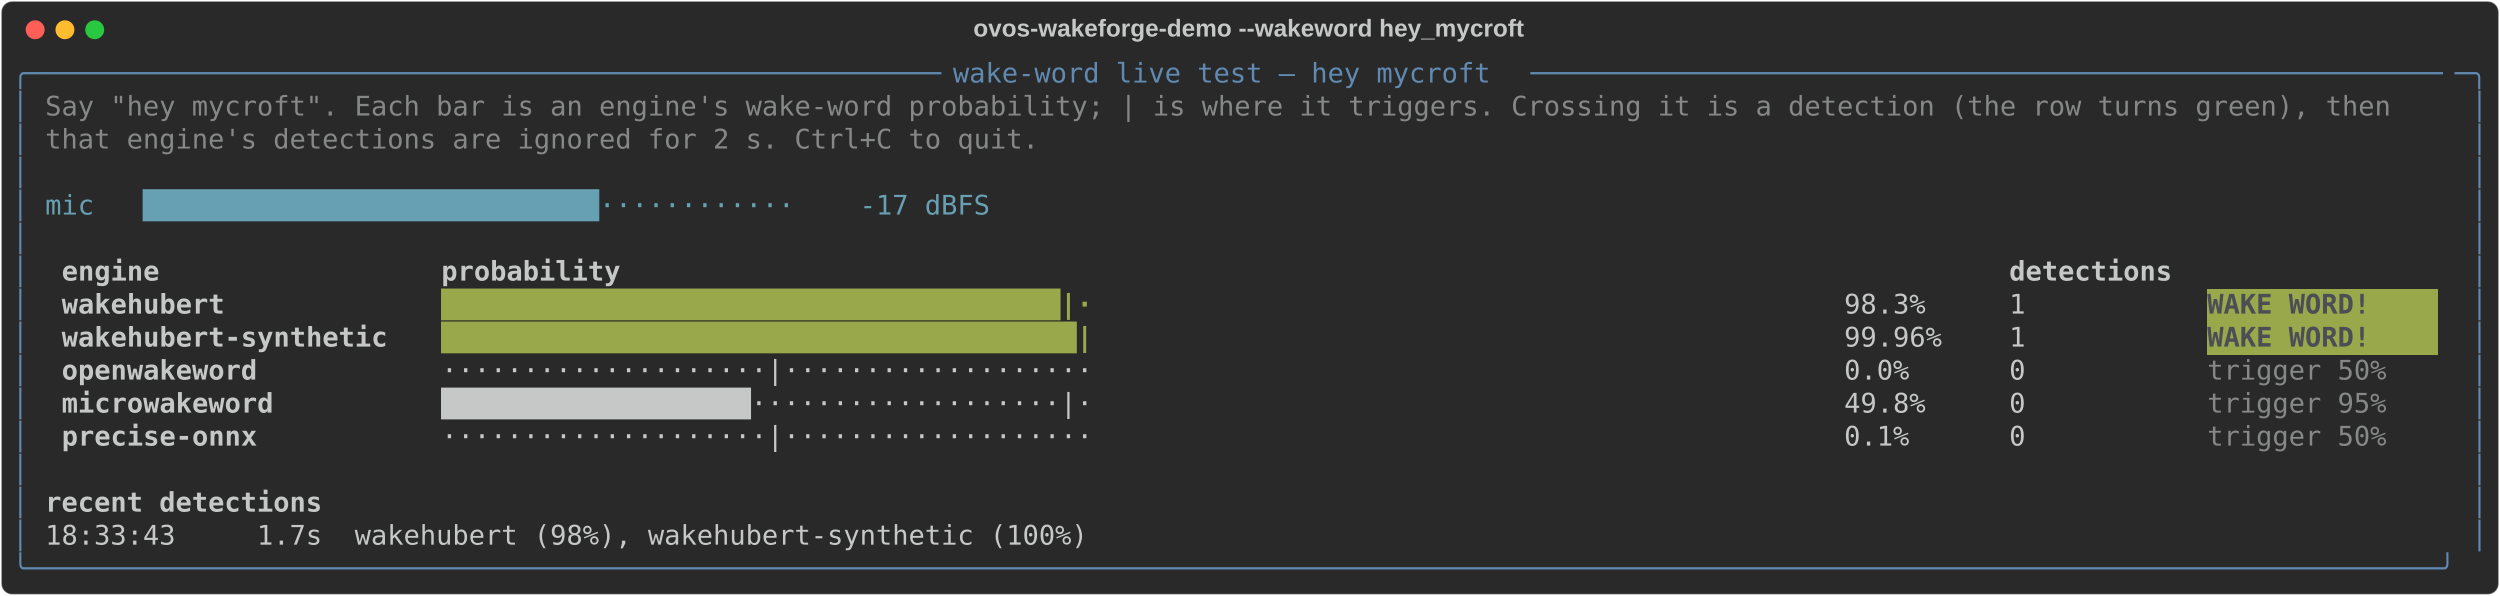
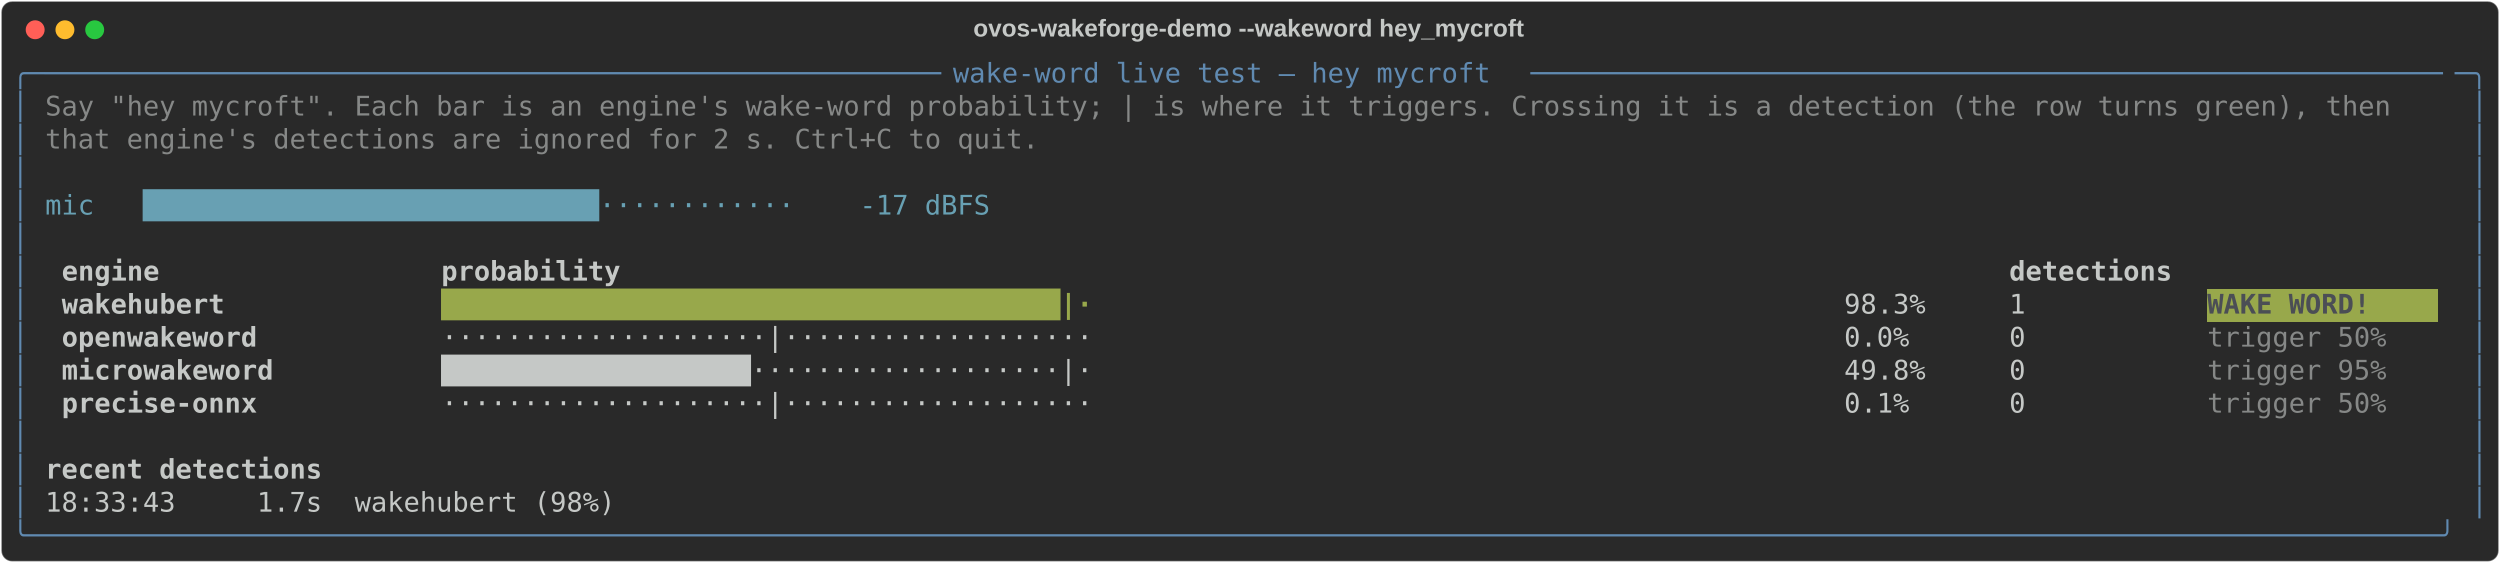
- <svg xmlns="http://www.w3.org/2000/svg" class="rich-terminal" viewBox="0 0 1848 440.4">
+ <svg xmlns="http://www.w3.org/2000/svg" class="rich-terminal" viewBox="0 0 1848 416">
  <style>

    @font-face {
        font-family: "Fira Code";
        src: local("FiraCode-Regular"),
                url("https://cdnjs.cloudflare.com/ajax/libs/firacode/6.2.0/woff2/FiraCode-Regular.woff2") format("woff2"),
                url("https://cdnjs.cloudflare.com/ajax/libs/firacode/6.2.0/woff/FiraCode-Regular.woff") format("woff");
        font-style: normal;
        font-weight: 400;
    }
    @font-face {
        font-family: "Fira Code";
        src: local("FiraCode-Bold"),
                url("https://cdnjs.cloudflare.com/ajax/libs/firacode/6.2.0/woff2/FiraCode-Bold.woff2") format("woff2"),
                url("https://cdnjs.cloudflare.com/ajax/libs/firacode/6.2.0/woff/FiraCode-Bold.woff") format("woff");
        font-style: bold;
        font-weight: 700;
    }

    .terminal-2746591086-matrix {
        font-family: Fira Code, monospace;
        font-size: 20px;
        line-height: 24.4px;
        font-variant-east-asian: full-width;
    }

    .terminal-2746591086-title {
        font-size: 18px;
        font-weight: bold;
        font-family: arial;
    }

    .terminal-2746591086-r1 { fill: #608ab1 }
.terminal-2746591086-r2 { fill: #c5c8c6 }
.terminal-2746591086-r3 { fill: #868887 }
.terminal-2746591086-r4 { fill: #68a0b3 }
.terminal-2746591086-r5 { fill: #c5c8c6;font-weight: bold }
.terminal-2746591086-r6 { fill: #98a84b;font-weight: bold }
.terminal-2746591086-r7 { fill: #4b4e55;font-weight: bold }
    </style>
  <defs>
    <clipPath id="terminal-2746591086-clip-terminal">
      <rect x="0" y="0" width="1829.0" height="389.4" />
    </clipPath>
    <clipPath id="terminal-2746591086-line-0">
      <rect x="0" y="1.5" width="1830" height="24.65" />
    </clipPath>
    <clipPath id="terminal-2746591086-line-1">
      <rect x="0" y="25.9" width="1830" height="24.65" />
    </clipPath>
    <clipPath id="terminal-2746591086-line-2">
      <rect x="0" y="50.3" width="1830" height="24.65" />
    </clipPath>
    <clipPath id="terminal-2746591086-line-3">
      <rect x="0" y="74.7" width="1830" height="24.65" />
    </clipPath>
    <clipPath id="terminal-2746591086-line-4">
      <rect x="0" y="99.1" width="1830" height="24.65" />
    </clipPath>
    <clipPath id="terminal-2746591086-line-5">
      <rect x="0" y="123.5" width="1830" height="24.65" />
    </clipPath>
    <clipPath id="terminal-2746591086-line-6">
      <rect x="0" y="147.9" width="1830" height="24.65" />
    </clipPath>
    <clipPath id="terminal-2746591086-line-7">
      <rect x="0" y="172.3" width="1830" height="24.65" />
    </clipPath>
    <clipPath id="terminal-2746591086-line-8">
      <rect x="0" y="196.7" width="1830" height="24.65" />
    </clipPath>
    <clipPath id="terminal-2746591086-line-9">
      <rect x="0" y="221.1" width="1830" height="24.65" />
    </clipPath>
    <clipPath id="terminal-2746591086-line-10">
      <rect x="0" y="245.5" width="1830" height="24.65" />
    </clipPath>
    <clipPath id="terminal-2746591086-line-11">
      <rect x="0" y="269.9" width="1830" height="24.65" />
    </clipPath>
    <clipPath id="terminal-2746591086-line-12">
      <rect x="0" y="294.3" width="1830" height="24.65" />
    </clipPath>
    <clipPath id="terminal-2746591086-line-13">
      <rect x="0" y="318.7" width="1830" height="24.65" />
    </clipPath>
    <clipPath id="terminal-2746591086-line-14">
      <rect x="0" y="343.1" width="1830" height="24.65" />
    </clipPath>
  </defs>
-   <rect fill="#292929" stroke="rgba(255,255,255,0.35)" stroke-width="1" x="1" y="1" width="1846" height="438.4" rx="8" />
+   <rect fill="#292929" stroke="rgba(255,255,255,0.35)" stroke-width="1" x="1" y="1" width="1846" height="414" rx="8" />
  <text class="terminal-2746591086-title" fill="#c5c8c6" text-anchor="middle" x="923" y="27">ovos-wakeforge-demo --wakeword hey_mycroft</text>
  <g transform="translate(26,22)">
    <circle cx="0" cy="0" r="7" fill="#ff5f57" />
    <circle cx="22" cy="0" r="7" fill="#febc2e" />
    <circle cx="44" cy="0" r="7" fill="#28c840" />
  </g>
  <g transform="translate(9, 41)" clip-path="url(#terminal-2746591086-clip-terminal)">
    <rect fill="#98a84b" x="1622.6" y="172.3" width="170.8" height="24.65" shape-rendering="crispEdges" />
-     <rect fill="#98a84b" x="1622.6" y="196.7" width="170.8" height="24.65" shape-rendering="crispEdges" />
    <g class="terminal-2746591086-matrix">
      <text class="terminal-2746591086-r1" x="0" y="20" textLength="24.4" clip-path="url(#terminal-2746591086-line-0)">╭─</text>
      <text class="terminal-2746591086-r1" x="24.4" y="20" textLength="671" clip-path="url(#terminal-2746591086-line-0)">───────────────────────────────────────────────────────</text>
      <text class="terminal-2746591086-r1" x="695.4" y="20" textLength="427" clip-path="url(#terminal-2746591086-line-0)"> wake-word live test — hey mycroft </text>
      <text class="terminal-2746591086-r1" x="1122.4" y="20" textLength="683.2" clip-path="url(#terminal-2746591086-line-0)">────────────────────────────────────────────────────────</text>
      <text class="terminal-2746591086-r1" x="1805.6" y="20" textLength="24.4" clip-path="url(#terminal-2746591086-line-0)">─╮</text>
      <text class="terminal-2746591086-r2" x="1830" y="20" textLength="12.2" clip-path="url(#terminal-2746591086-line-0)">
</text>
      <text class="terminal-2746591086-r1" x="0" y="44.4" textLength="12.2" clip-path="url(#terminal-2746591086-line-1)">│</text>
      <text class="terminal-2746591086-r3" x="24.4" y="44.4" textLength="1769" clip-path="url(#terminal-2746591086-line-1)">Say "hey mycroft". Each bar is an engine's wake-word probability; | is where it triggers. Crossing it is a detection (the row turns green), then </text>
      <text class="terminal-2746591086-r1" x="1817.8" y="44.4" textLength="12.2" clip-path="url(#terminal-2746591086-line-1)">│</text>
      <text class="terminal-2746591086-r2" x="1830" y="44.4" textLength="12.2" clip-path="url(#terminal-2746591086-line-1)">
</text>
      <text class="terminal-2746591086-r1" x="0" y="68.8" textLength="12.2" clip-path="url(#terminal-2746591086-line-2)">│</text>
      <text class="terminal-2746591086-r3" x="24.4" y="68.8" textLength="744.2" clip-path="url(#terminal-2746591086-line-2)">that engine's detections are ignored for 2 s. Ctrl+C to quit.</text>
      <text class="terminal-2746591086-r1" x="1817.8" y="68.8" textLength="12.2" clip-path="url(#terminal-2746591086-line-2)">│</text>
      <text class="terminal-2746591086-r2" x="1830" y="68.8" textLength="12.2" clip-path="url(#terminal-2746591086-line-2)">
</text>
      <text class="terminal-2746591086-r1" x="0" y="93.2" textLength="12.2" clip-path="url(#terminal-2746591086-line-3)">│</text>
      <text class="terminal-2746591086-r1" x="1817.8" y="93.2" textLength="12.2" clip-path="url(#terminal-2746591086-line-3)">│</text>
      <text class="terminal-2746591086-r2" x="1830" y="93.2" textLength="12.2" clip-path="url(#terminal-2746591086-line-3)">
</text>
      <text class="terminal-2746591086-r1" x="0" y="117.6" textLength="12.2" clip-path="url(#terminal-2746591086-line-4)">│</text>
      <text class="terminal-2746591086-r4" x="24.4" y="117.6" textLength="707.6" clip-path="url(#terminal-2746591086-line-4)">mic   ████████████████████████████············    -17 dBFS</text>
      <text class="terminal-2746591086-r1" x="1817.8" y="117.6" textLength="12.2" clip-path="url(#terminal-2746591086-line-4)">│</text>
      <text class="terminal-2746591086-r2" x="1830" y="117.6" textLength="12.2" clip-path="url(#terminal-2746591086-line-4)">
</text>
      <text class="terminal-2746591086-r1" x="0" y="142" textLength="12.2" clip-path="url(#terminal-2746591086-line-5)">│</text>
      <text class="terminal-2746591086-r1" x="1817.8" y="142" textLength="12.2" clip-path="url(#terminal-2746591086-line-5)">│</text>
      <text class="terminal-2746591086-r2" x="1830" y="142" textLength="12.2" clip-path="url(#terminal-2746591086-line-5)">
</text>
      <text class="terminal-2746591086-r1" x="0" y="166.4" textLength="12.2" clip-path="url(#terminal-2746591086-line-6)">│</text>
      <text class="terminal-2746591086-r5" x="36.6" y="166.4" textLength="256.2" clip-path="url(#terminal-2746591086-line-6)">engine               </text>
      <text class="terminal-2746591086-r5" x="317.2" y="166.4" textLength="1012.6" clip-path="url(#terminal-2746591086-line-6)">probability                                                                        </text>
      <text class="terminal-2746591086-r5" x="1476.2" y="166.4" textLength="122" clip-path="url(#terminal-2746591086-line-6)">detections</text>
      <text class="terminal-2746591086-r1" x="1817.8" y="166.4" textLength="12.2" clip-path="url(#terminal-2746591086-line-6)">│</text>
      <text class="terminal-2746591086-r2" x="1830" y="166.4" textLength="12.2" clip-path="url(#terminal-2746591086-line-6)">
</text>
      <text class="terminal-2746591086-r1" x="0" y="190.8" textLength="12.2" clip-path="url(#terminal-2746591086-line-7)">│</text>
      <text class="terminal-2746591086-r5" x="36.6" y="190.8" textLength="256.2" clip-path="url(#terminal-2746591086-line-7)">wakehubert           </text>
      <text class="terminal-2746591086-r6" x="317.2" y="190.8" textLength="1012.6" clip-path="url(#terminal-2746591086-line-7)">██████████████████████████████████████|·                                           </text>
      <text class="terminal-2746591086-r2" x="1354.2" y="190.8" textLength="97.6" clip-path="url(#terminal-2746591086-line-7)">   98.3%</text>
      <text class="terminal-2746591086-r2" x="1476.2" y="190.8" textLength="122" clip-path="url(#terminal-2746591086-line-7)">         1</text>
      <text class="terminal-2746591086-r7" x="1622.6" y="190.8" textLength="170.8" clip-path="url(#terminal-2746591086-line-7)">WAKE WORD!    </text>
      <text class="terminal-2746591086-r1" x="1817.8" y="190.8" textLength="12.2" clip-path="url(#terminal-2746591086-line-7)">│</text>
      <text class="terminal-2746591086-r2" x="1830" y="190.8" textLength="12.2" clip-path="url(#terminal-2746591086-line-7)">
</text>
      <text class="terminal-2746591086-r1" x="0" y="215.2" textLength="12.2" clip-path="url(#terminal-2746591086-line-8)">│</text>
-       <text class="terminal-2746591086-r5" x="36.6" y="215.2" textLength="256.2" clip-path="url(#terminal-2746591086-line-8)">wakehubert-synthetic </text>
-       <text class="terminal-2746591086-r6" x="317.2" y="215.2" textLength="1012.6" clip-path="url(#terminal-2746591086-line-8)">███████████████████████████████████████|                                           </text>
-       <text class="terminal-2746591086-r2" x="1354.2" y="215.2" textLength="97.6" clip-path="url(#terminal-2746591086-line-8)">  99.96%</text>
-       <text class="terminal-2746591086-r2" x="1476.2" y="215.2" textLength="122" clip-path="url(#terminal-2746591086-line-8)">         1</text>
-       <text class="terminal-2746591086-r7" x="1622.6" y="215.2" textLength="170.8" clip-path="url(#terminal-2746591086-line-8)">WAKE WORD!    </text>
+       <text class="terminal-2746591086-r5" x="36.6" y="215.2" textLength="256.2" clip-path="url(#terminal-2746591086-line-8)">openwakeword         </text>
+       <text class="terminal-2746591086-r2" x="317.2" y="215.2" textLength="1012.6" clip-path="url(#terminal-2746591086-line-8)">····················|···················                                           </text>
+       <text class="terminal-2746591086-r2" x="1354.2" y="215.2" textLength="97.6" clip-path="url(#terminal-2746591086-line-8)">    0.0%</text>
+       <text class="terminal-2746591086-r2" x="1476.2" y="215.2" textLength="122" clip-path="url(#terminal-2746591086-line-8)">         0</text>
+       <text class="terminal-2746591086-r3" x="1622.6" y="215.2" textLength="170.8" clip-path="url(#terminal-2746591086-line-8)">trigger 50%   </text>
      <text class="terminal-2746591086-r1" x="1817.8" y="215.2" textLength="12.2" clip-path="url(#terminal-2746591086-line-8)">│</text>
      <text class="terminal-2746591086-r2" x="1830" y="215.2" textLength="12.2" clip-path="url(#terminal-2746591086-line-8)">
</text>
      <text class="terminal-2746591086-r1" x="0" y="239.6" textLength="12.2" clip-path="url(#terminal-2746591086-line-9)">│</text>
-       <text class="terminal-2746591086-r5" x="36.6" y="239.6" textLength="256.2" clip-path="url(#terminal-2746591086-line-9)">openwakeword         </text>
-       <text class="terminal-2746591086-r2" x="317.2" y="239.6" textLength="1012.6" clip-path="url(#terminal-2746591086-line-9)">····················|···················                                           </text>
-       <text class="terminal-2746591086-r2" x="1354.2" y="239.6" textLength="97.6" clip-path="url(#terminal-2746591086-line-9)">    0.0%</text>
+       <text class="terminal-2746591086-r5" x="36.6" y="239.6" textLength="256.2" clip-path="url(#terminal-2746591086-line-9)">microwakeword        </text>
+       <text class="terminal-2746591086-r2" x="317.2" y="239.6" textLength="1012.6" clip-path="url(#terminal-2746591086-line-9)">███████████████████···················|·                                           </text>
+       <text class="terminal-2746591086-r2" x="1354.2" y="239.6" textLength="97.6" clip-path="url(#terminal-2746591086-line-9)">   49.8%</text>
      <text class="terminal-2746591086-r2" x="1476.2" y="239.6" textLength="122" clip-path="url(#terminal-2746591086-line-9)">         0</text>
-       <text class="terminal-2746591086-r3" x="1622.6" y="239.6" textLength="170.8" clip-path="url(#terminal-2746591086-line-9)">trigger 50%   </text>
+       <text class="terminal-2746591086-r3" x="1622.6" y="239.6" textLength="170.8" clip-path="url(#terminal-2746591086-line-9)">trigger 95%   </text>
      <text class="terminal-2746591086-r1" x="1817.8" y="239.6" textLength="12.2" clip-path="url(#terminal-2746591086-line-9)">│</text>
      <text class="terminal-2746591086-r2" x="1830" y="239.6" textLength="12.2" clip-path="url(#terminal-2746591086-line-9)">
</text>
      <text class="terminal-2746591086-r1" x="0" y="264" textLength="12.2" clip-path="url(#terminal-2746591086-line-10)">│</text>
-       <text class="terminal-2746591086-r5" x="36.6" y="264" textLength="256.2" clip-path="url(#terminal-2746591086-line-10)">microwakeword        </text>
-       <text class="terminal-2746591086-r2" x="317.2" y="264" textLength="1012.6" clip-path="url(#terminal-2746591086-line-10)">███████████████████···················|·                                           </text>
-       <text class="terminal-2746591086-r2" x="1354.2" y="264" textLength="97.6" clip-path="url(#terminal-2746591086-line-10)">   49.8%</text>
+       <text class="terminal-2746591086-r5" x="36.6" y="264" textLength="256.2" clip-path="url(#terminal-2746591086-line-10)">precise-onnx         </text>
+       <text class="terminal-2746591086-r2" x="317.2" y="264" textLength="1012.6" clip-path="url(#terminal-2746591086-line-10)">····················|···················                                           </text>
+       <text class="terminal-2746591086-r2" x="1354.2" y="264" textLength="97.6" clip-path="url(#terminal-2746591086-line-10)">    0.1%</text>
      <text class="terminal-2746591086-r2" x="1476.2" y="264" textLength="122" clip-path="url(#terminal-2746591086-line-10)">         0</text>
-       <text class="terminal-2746591086-r3" x="1622.6" y="264" textLength="170.8" clip-path="url(#terminal-2746591086-line-10)">trigger 95%   </text>
+       <text class="terminal-2746591086-r3" x="1622.6" y="264" textLength="170.8" clip-path="url(#terminal-2746591086-line-10)">trigger 50%   </text>
      <text class="terminal-2746591086-r1" x="1817.8" y="264" textLength="12.2" clip-path="url(#terminal-2746591086-line-10)">│</text>
      <text class="terminal-2746591086-r2" x="1830" y="264" textLength="12.2" clip-path="url(#terminal-2746591086-line-10)">
</text>
      <text class="terminal-2746591086-r1" x="0" y="288.4" textLength="12.2" clip-path="url(#terminal-2746591086-line-11)">│</text>
-       <text class="terminal-2746591086-r5" x="36.6" y="288.4" textLength="256.2" clip-path="url(#terminal-2746591086-line-11)">precise-onnx         </text>
-       <text class="terminal-2746591086-r2" x="317.2" y="288.4" textLength="1012.6" clip-path="url(#terminal-2746591086-line-11)">····················|···················                                           </text>
-       <text class="terminal-2746591086-r2" x="1354.2" y="288.4" textLength="97.6" clip-path="url(#terminal-2746591086-line-11)">    0.1%</text>
-       <text class="terminal-2746591086-r2" x="1476.2" y="288.4" textLength="122" clip-path="url(#terminal-2746591086-line-11)">         0</text>
-       <text class="terminal-2746591086-r3" x="1622.6" y="288.4" textLength="170.8" clip-path="url(#terminal-2746591086-line-11)">trigger 50%   </text>
      <text class="terminal-2746591086-r1" x="1817.8" y="288.4" textLength="12.2" clip-path="url(#terminal-2746591086-line-11)">│</text>
      <text class="terminal-2746591086-r2" x="1830" y="288.4" textLength="12.2" clip-path="url(#terminal-2746591086-line-11)">
</text>
      <text class="terminal-2746591086-r1" x="0" y="312.8" textLength="12.2" clip-path="url(#terminal-2746591086-line-12)">│</text>
+       <text class="terminal-2746591086-r5" x="24.4" y="312.8" textLength="207.4" clip-path="url(#terminal-2746591086-line-12)">recent detections</text>
      <text class="terminal-2746591086-r1" x="1817.8" y="312.8" textLength="12.2" clip-path="url(#terminal-2746591086-line-12)">│</text>
      <text class="terminal-2746591086-r2" x="1830" y="312.8" textLength="12.2" clip-path="url(#terminal-2746591086-line-12)">
</text>
      <text class="terminal-2746591086-r1" x="0" y="337.2" textLength="12.2" clip-path="url(#terminal-2746591086-line-13)">│</text>
-       <text class="terminal-2746591086-r5" x="24.4" y="337.2" textLength="207.4" clip-path="url(#terminal-2746591086-line-13)">recent detections</text>
+       <text class="terminal-2746591086-r2" x="24.4" y="337.2" textLength="427" clip-path="url(#terminal-2746591086-line-13)">18:33:43     1.7s  wakehubert (98%)</text>
      <text class="terminal-2746591086-r1" x="1817.8" y="337.2" textLength="12.2" clip-path="url(#terminal-2746591086-line-13)">│</text>
      <text class="terminal-2746591086-r2" x="1830" y="337.2" textLength="12.2" clip-path="url(#terminal-2746591086-line-13)">
</text>
-       <text class="terminal-2746591086-r1" x="0" y="361.6" textLength="12.2" clip-path="url(#terminal-2746591086-line-14)">│</text>
-       <text class="terminal-2746591086-r2" x="24.4" y="361.6" textLength="780.8" clip-path="url(#terminal-2746591086-line-14)">18:33:43     1.7s  wakehubert (98%), wakehubert-synthetic (100%)</text>
-       <text class="terminal-2746591086-r1" x="1817.8" y="361.6" textLength="12.2" clip-path="url(#terminal-2746591086-line-14)">│</text>
+       <text class="terminal-2746591086-r1" x="0" y="361.6" textLength="1830" clip-path="url(#terminal-2746591086-line-14)">╰────────────────────────────────────────────────────────────────────────────────────────────────────────────────────────────────────────────────────╯</text>
      <text class="terminal-2746591086-r2" x="1830" y="361.6" textLength="12.2" clip-path="url(#terminal-2746591086-line-14)">
- </text>
-       <text class="terminal-2746591086-r1" x="0" y="386" textLength="1830" clip-path="url(#terminal-2746591086-line-15)">╰────────────────────────────────────────────────────────────────────────────────────────────────────────────────────────────────────────────────────╯</text>
-       <text class="terminal-2746591086-r2" x="1830" y="386" textLength="12.2" clip-path="url(#terminal-2746591086-line-15)">
</text>
    </g>
  </g>
</svg>
